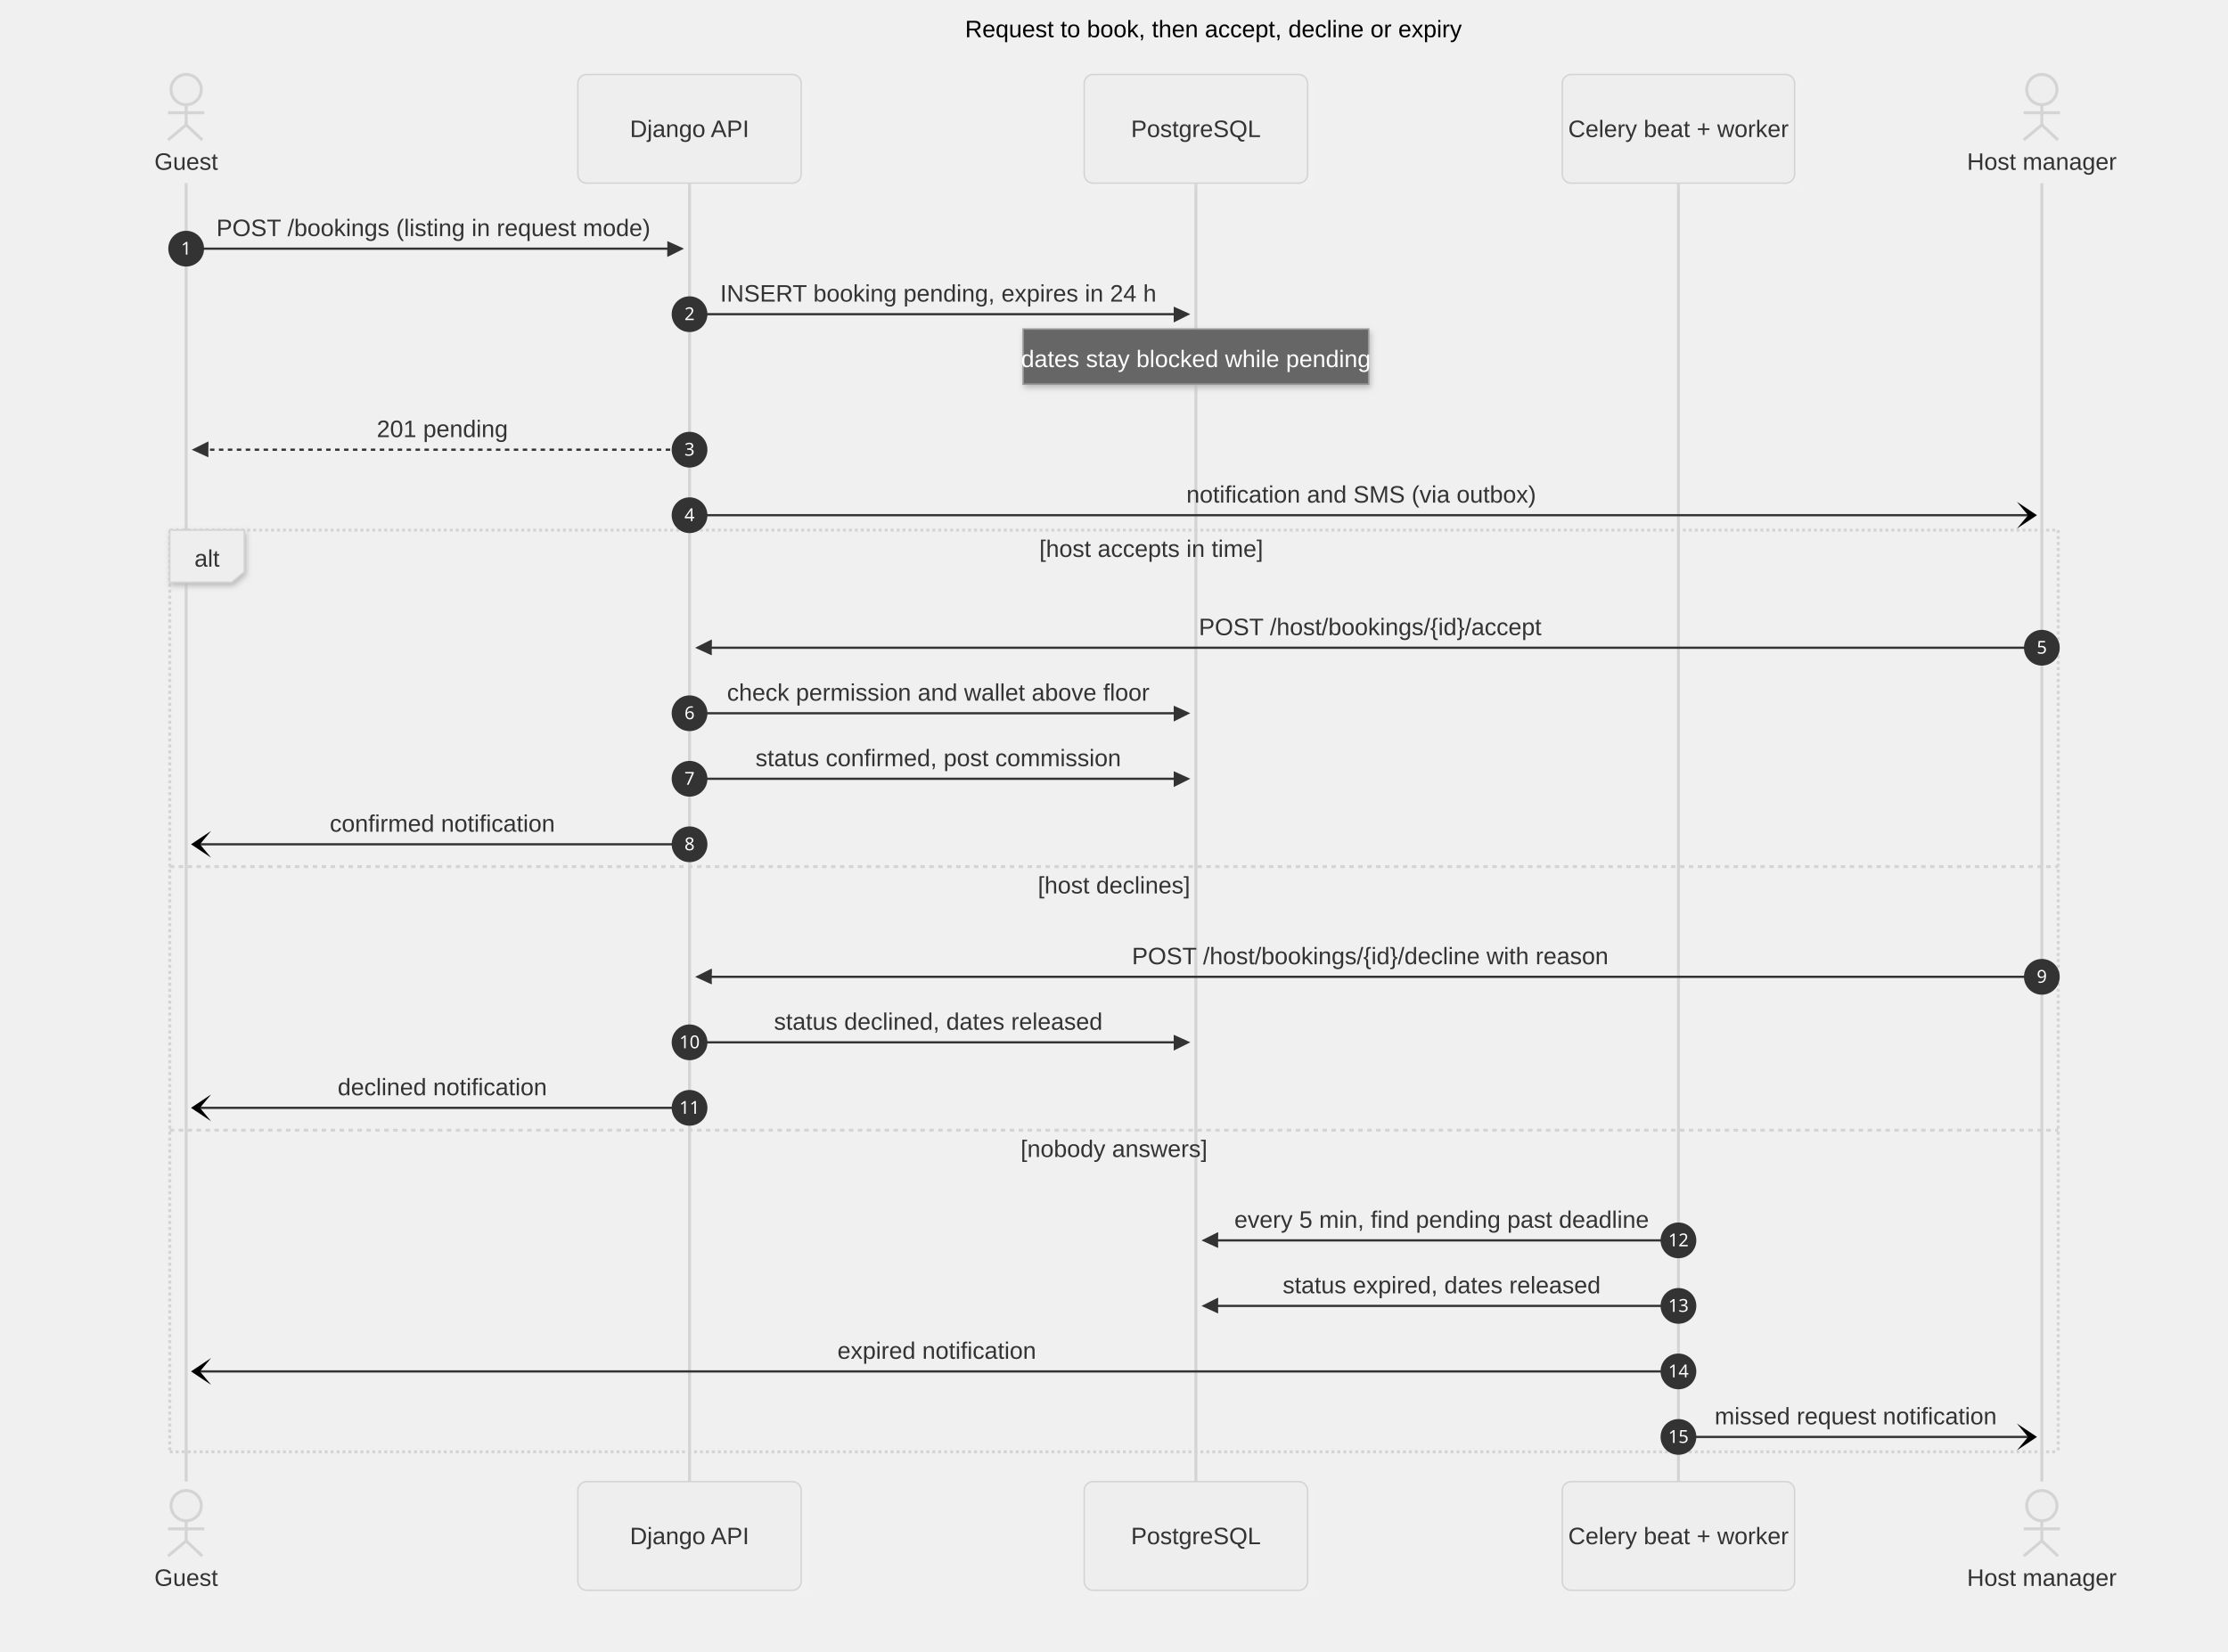
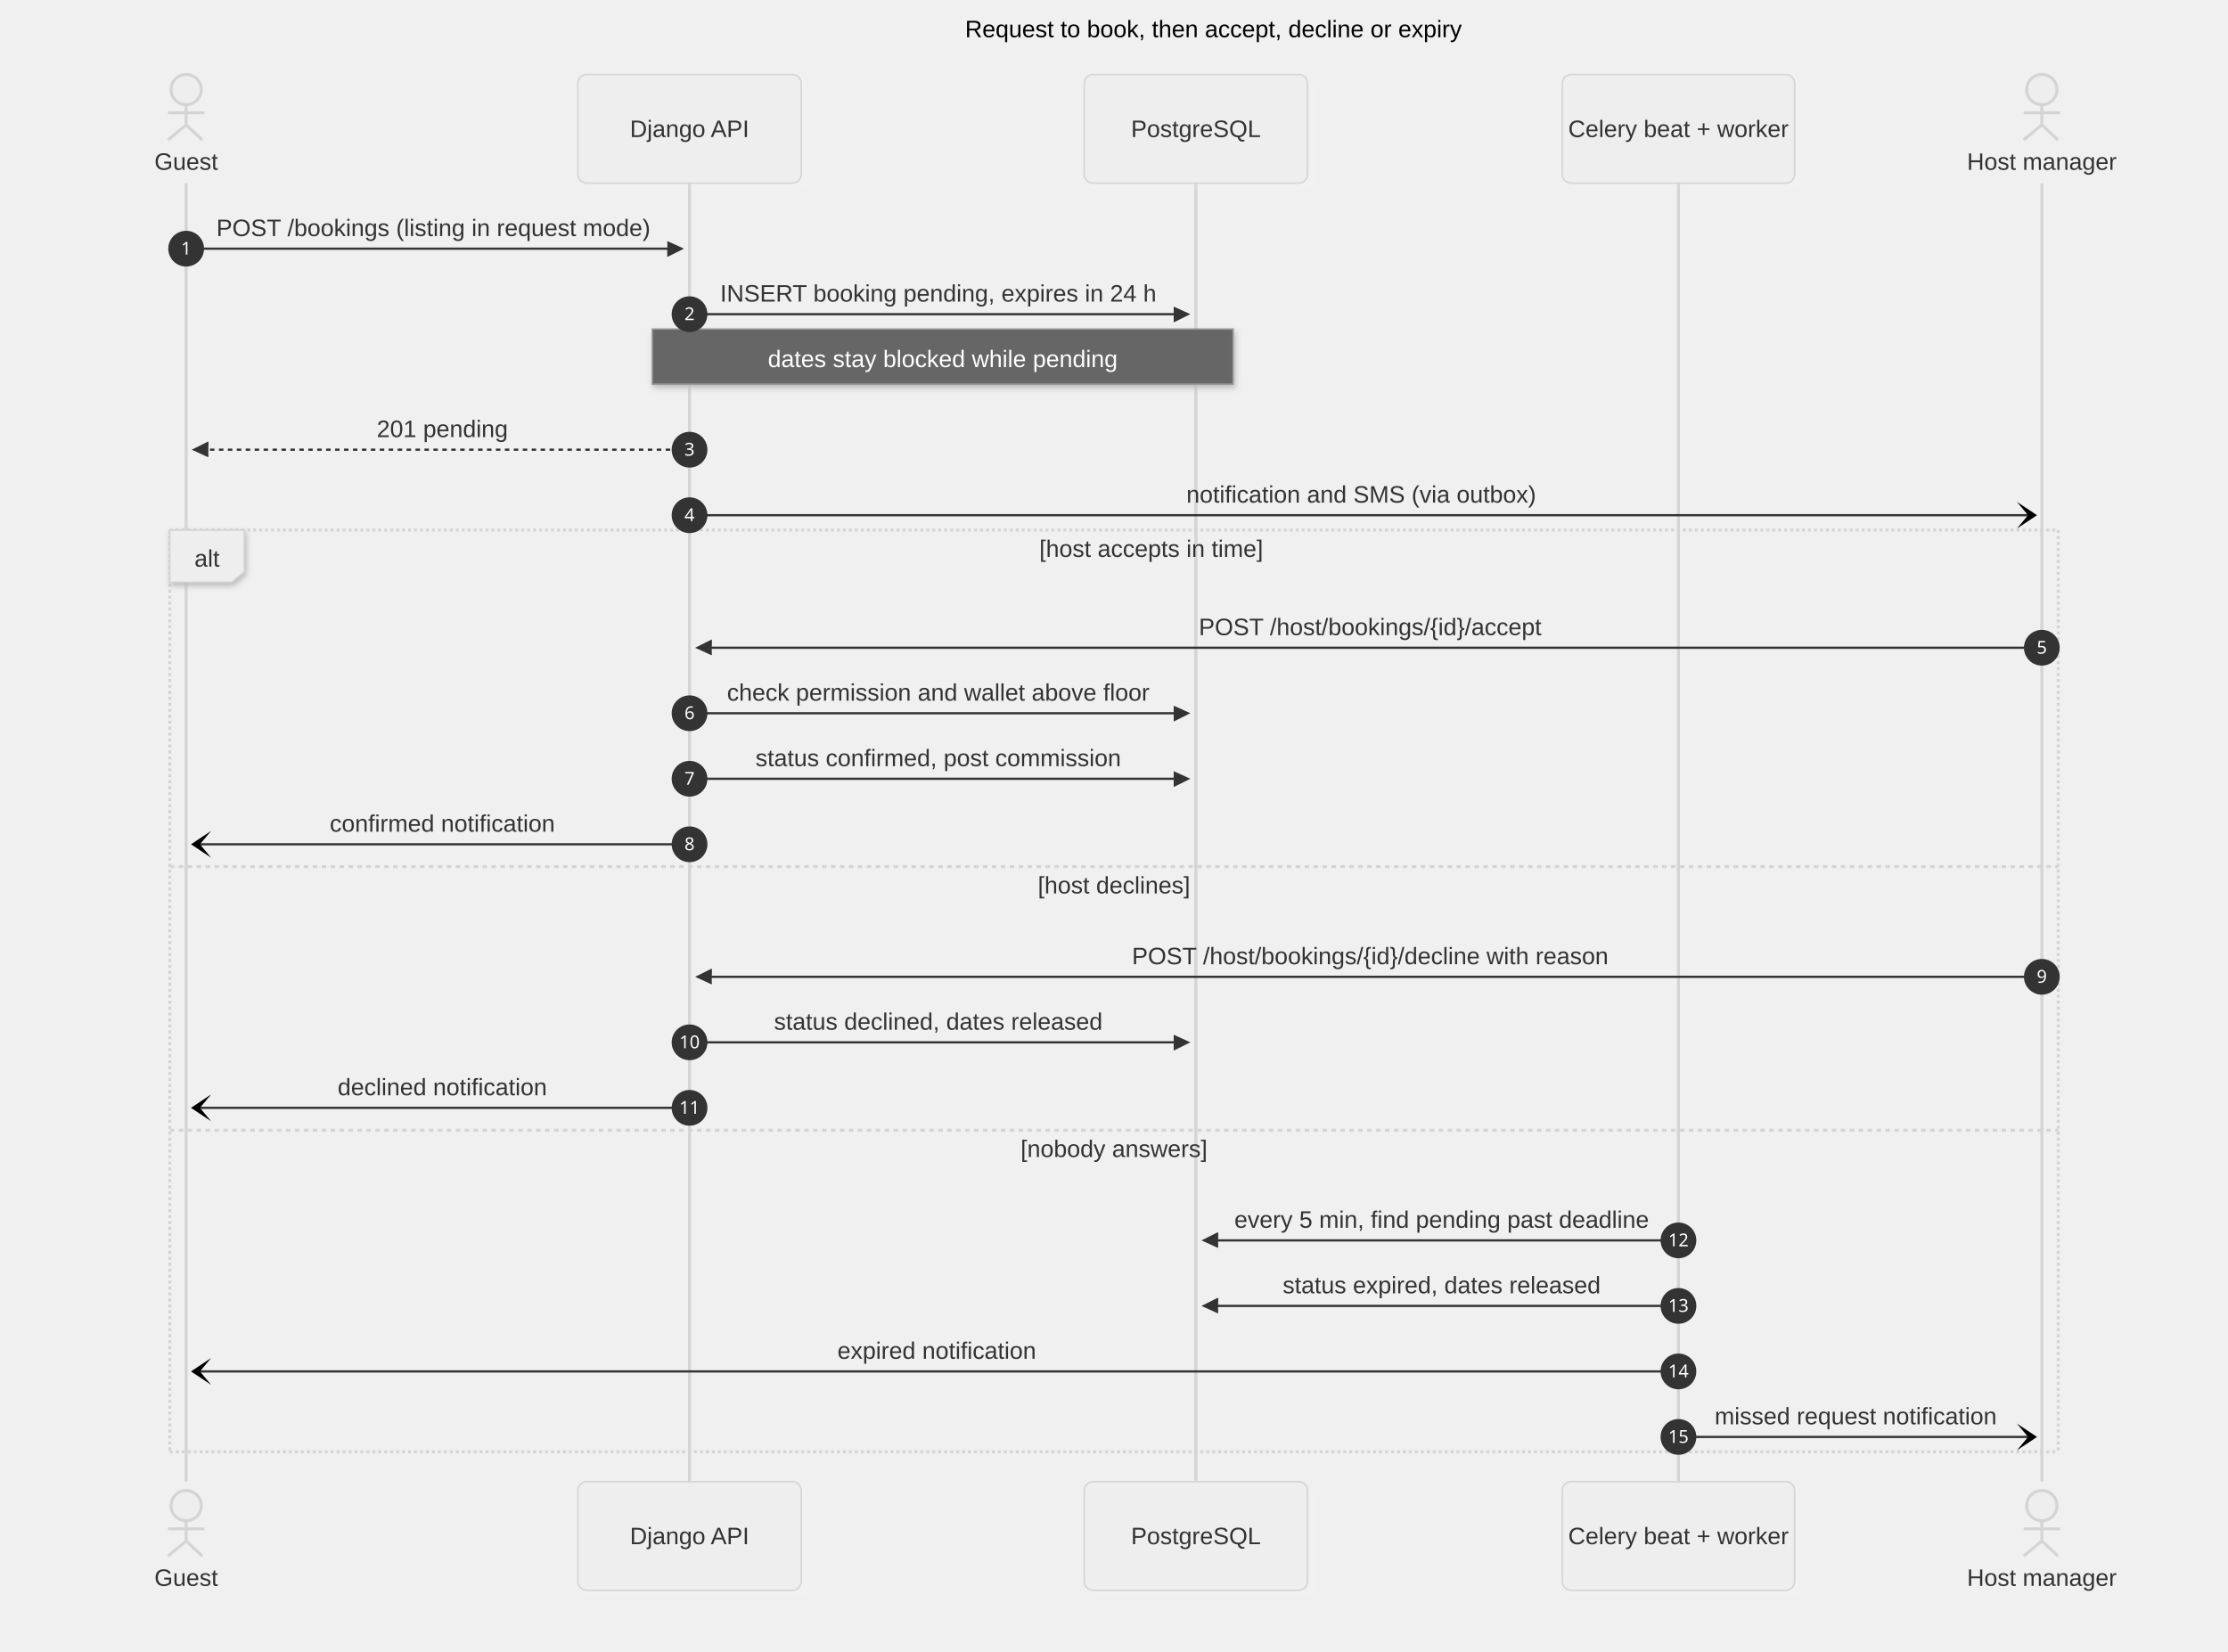
<svg xmlns="http://www.w3.org/2000/svg" id="my-svg" width="100%" style="max-width: 1496px; background-color: white;" viewBox="-50 -50 1496 1109" role="graphics-document document" aria-roledescription="sequence">
  <g />
  <g>
    <rect x="999" y="945" fill="#eaeaea" stroke="#666" width="156" height="73" name="J" rx="6" ry="6" class="actor actor-bottom" data-look="neo" filter="url(#my-svg-drop-shadow)" />
    <text x="1077" y="981.5" dominant-baseline="central" alignment-baseline="central" class="actor actor-box" style="text-anchor: middle; font-size: 16px; font-weight: 400;">
      <tspan x="1077" dy="0">Celery beat + worker</tspan>
    </text>
  </g>
  <g>
    <rect x="678" y="945" fill="#eaeaea" stroke="#666" width="150" height="73" name="DB" rx="6" ry="6" class="actor actor-bottom" data-look="neo" filter="url(#my-svg-drop-shadow)" />
    <text x="753" y="981.5" dominant-baseline="central" alignment-baseline="central" class="actor actor-box" style="text-anchor: middle; font-size: 16px; font-weight: 400;">
      <tspan x="753" dy="0">PostgreSQL</tspan>
    </text>
  </g>
  <g>
    <rect x="338" y="945" fill="#eaeaea" stroke="#666" width="150" height="73" name="A" rx="6" ry="6" class="actor actor-bottom" data-look="neo" filter="url(#my-svg-drop-shadow)" />
    <text x="413" y="981.5" dominant-baseline="central" alignment-baseline="central" class="actor actor-box" style="text-anchor: middle; font-size: 16px; font-weight: 400;">
      <tspan x="413" dy="0">Django API</tspan>
    </text>
  </g>
  <g />
  <g>
    <line id="actor4" x1="1321" y1="73" x2="1321" y2="945" class="actor-line 200" stroke-width="0.5px" stroke="#999" name="H" data-et="life-line" data-id="H" />
  </g>
  <g>
    <line id="actor3" x1="1077" y1="73" x2="1077" y2="945" class="actor-line 200" stroke-width="0.5px" stroke="#999" name="J" data-et="life-line" data-id="J" />
    <g id="root-3" data-look="neo" data-et="participant" data-type="participant" data-id="J">
      <rect x="999" y="0" fill="#eaeaea" stroke="#666" width="156" height="73" name="J" rx="6" ry="6" class="actor actor-top" data-look="neo" filter="url(#my-svg-drop-shadow)" />
      <text x="1077" y="36.5" dominant-baseline="central" alignment-baseline="central" class="actor actor-box" style="text-anchor: middle; font-size: 16px; font-weight: 400;">
        <tspan x="1077" dy="0">Celery beat + worker</tspan>
      </text>
    </g>
  </g>
  <g>
    <line id="actor2" x1="753" y1="73" x2="753" y2="945" class="actor-line 200" stroke-width="0.5px" stroke="#999" name="DB" data-et="life-line" data-id="DB" />
    <g id="root-2" data-look="neo" data-et="participant" data-type="participant" data-id="DB">
      <rect x="678" y="0" fill="#eaeaea" stroke="#666" width="150" height="73" name="DB" rx="6" ry="6" class="actor actor-top" data-look="neo" filter="url(#my-svg-drop-shadow)" />
      <text x="753" y="36.5" dominant-baseline="central" alignment-baseline="central" class="actor actor-box" style="text-anchor: middle; font-size: 16px; font-weight: 400;">
        <tspan x="753" dy="0">PostgreSQL</tspan>
      </text>
    </g>
  </g>
  <g>
    <line id="actor1" x1="413" y1="73" x2="413" y2="945" class="actor-line 200" stroke-width="0.5px" stroke="#999" name="A" data-et="life-line" data-id="A" />
    <g id="root-1" data-look="neo" data-et="participant" data-type="participant" data-id="A">
      <rect x="338" y="0" fill="#eaeaea" stroke="#666" width="150" height="73" name="A" rx="6" ry="6" class="actor actor-top" data-look="neo" filter="url(#my-svg-drop-shadow)" />
      <text x="413" y="36.5" dominant-baseline="central" alignment-baseline="central" class="actor actor-box" style="text-anchor: middle; font-size: 16px; font-weight: 400;">
        <tspan x="413" dy="0">Django API</tspan>
      </text>
    </g>
  </g>
  <g>
    <line id="actor0" x1="75" y1="73" x2="75" y2="945" class="actor-line 200" stroke-width="0.5px" stroke="#999" name="G" data-et="life-line" data-id="G" />
  </g>
  <style>#my-svg{font-family:Arial,sans-serif;font-size:16px;fill:#000000;}@keyframes edge-animation-frame{from{stroke-dashoffset:0;}}@keyframes dash{to{stroke-dashoffset:0;}}#my-svg .edge-animation-slow{stroke-dasharray:9,5!important;stroke-dashoffset:900;animation:dash 50s linear infinite;stroke-linecap:round;}#my-svg .edge-animation-fast{stroke-dasharray:9,5!important;stroke-dashoffset:900;animation:dash 20s linear infinite;stroke-linecap:round;}#my-svg .error-icon{fill:#552222;}#my-svg .error-text{fill:#552222;stroke:#552222;}#my-svg .edge-thickness-normal{stroke-width:1px;}#my-svg .edge-thickness-thick{stroke-width:3.5px;}#my-svg .edge-pattern-solid{stroke-dasharray:0;}#my-svg .edge-thickness-invisible{stroke-width:0;fill:none;}#my-svg .edge-pattern-dashed{stroke-dasharray:3;}#my-svg .edge-pattern-dotted{stroke-dasharray:2;}#my-svg .marker{fill:#666;stroke:#666;}#my-svg .marker.cross{stroke:#666;}#my-svg svg{font-family:Arial,sans-serif;font-size:16px;}#my-svg p{margin:0;}#my-svg .actor{stroke:hsl(0, 0%, 83%);fill:#eee;stroke-width:1;}#my-svg rect.actor.outer-path[data-look="neo"]{filter:drop-shadow( 1px 2px 2px rgba(185,185,185,1));}#my-svg rect.note[data-look="neo"]{stroke:#999;fill:#666;filter:drop-shadow( 1px 2px 2px rgba(185,185,185,1));}#my-svg text.actor&gt;tspan{fill:#333;stroke:none;}#my-svg .actor-line{stroke:hsl(0, 0%, 83%);}#my-svg .innerArc{stroke-width:1.5;stroke-dasharray:none;}#my-svg .messageLine0{stroke-width:1.5;stroke-dasharray:none;stroke:#333;}#my-svg .messageLine1{stroke-width:1.5;stroke-dasharray:2,2;stroke:#333;}#my-svg [id$="-arrowhead"] path{fill:#333;stroke:#333;}#my-svg .sequenceNumber{fill:white;}#my-svg [id$="-sequencenumber"]{fill:#333;}#my-svg [id$="-crosshead"] path{fill:#333;stroke:#333;}#my-svg .messageText{fill:#333;stroke:none;}#my-svg .labelBox{stroke:hsl(0, 0%, 83%);fill:#eee;filter:drop-shadow( 1px 2px 2px rgba(185,185,185,1));}#my-svg .labelText,#my-svg .labelText&gt;tspan{fill:#333;stroke:none;}#my-svg .loopText,#my-svg .loopText&gt;tspan{fill:#333;stroke:none;}#my-svg .sectionTitle,#my-svg .sectionTitle&gt;tspan{fill:#333;stroke:none;}#my-svg .loopLine{stroke-width:2px;stroke-dasharray:2,2;stroke:hsl(0, 0%, 83%);fill:hsl(0, 0%, 83%);}#my-svg .note{stroke:#999;fill:#666;}#my-svg .noteText,#my-svg .noteText&gt;tspan{fill:#fff;stroke:none;}#my-svg .activation0{fill:#f4f4f4;stroke:#666;}#my-svg .activation1{fill:#f4f4f4;stroke:#666;}#my-svg .activation2{fill:#f4f4f4;stroke:#666;}#my-svg .actorPopupMenu{position:absolute;}#my-svg .actorPopupMenuPanel{position:absolute;fill:#eee;box-shadow:0px 8px 16px 0px rgba(0,0,0,0.2);filter:drop-shadow(3px 5px 2px rgb(0 0 0 / 0.4));}#my-svg .actor-man circle,#my-svg line{fill:#eee;stroke-width:2px;}#my-svg g rect.rect{filter:drop-shadow( 1px 2px 2px rgba(185,185,185,1));stroke:#999;}#my-svg .node .neo-node{stroke:#999;}#my-svg [data-look="neo"].node rect,#my-svg [data-look="neo"].cluster rect,#my-svg [data-look="neo"].node polygon{stroke:url(#my-svg-gradient);filter:drop-shadow( 1px 2px 2px rgba(185,185,185,1));}#my-svg [data-look="neo"].swimlane.cluster rect{filter:none;}#my-svg [data-look="neo"].node path{stroke:url(#my-svg-gradient);stroke-width:1px;}#my-svg [data-look="neo"].node .outer-path{filter:drop-shadow( 1px 2px 2px rgba(185,185,185,1));}#my-svg [data-look="neo"].node .neo-line path{stroke:#999;filter:none;}#my-svg [data-look="neo"].node circle{stroke:url(#my-svg-gradient);filter:drop-shadow( 1px 2px 2px rgba(185,185,185,1));}#my-svg [data-look="neo"].node circle .state-start{fill:#000000;}#my-svg [data-look="neo"].icon-shape .icon{fill:url(#my-svg-gradient);filter:drop-shadow( 1px 2px 2px rgba(185,185,185,1));}#my-svg [data-look="neo"].icon-shape .icon-neo path{stroke:url(#my-svg-gradient);filter:drop-shadow( 1px 2px 2px rgba(185,185,185,1));}#my-svg :root{--mermaid-font-family:"trebuchet ms",verdana,arial,sans-serif;}</style>
  <g />
  <defs>
    <symbol id="my-svg-computer" width="24" height="24">
      <path transform="scale(.5)" d="M2 2v13h20v-13h-20zm18 11h-16v-9h16v9zm-10.228 6l.466-1h3.524l.467 1h-4.457zm14.228 3h-24l2-6h2.104l-1.33 4h18.45l-1.297-4h2.073l2 6zm-5-10h-14v-7h14v7z" />
    </symbol>
  </defs>
  <defs>
    <symbol id="my-svg-database" fill-rule="evenodd" clip-rule="evenodd">
      <path transform="scale(.5)" d="M12.258.001l.256.004.255.005.253.008.251.01.249.012.247.015.246.016.242.019.241.02.239.023.236.024.233.027.231.028.229.031.225.032.223.034.22.036.217.038.214.04.211.041.208.043.205.045.201.046.198.048.194.05.191.051.187.053.183.054.18.056.175.057.172.059.168.06.163.061.16.063.155.064.15.066.074.033.073.033.071.034.07.034.069.035.068.035.067.035.066.035.064.036.064.036.062.036.06.036.06.037.058.037.058.037.055.038.055.038.053.038.052.038.051.039.05.039.048.039.047.039.045.04.044.04.043.04.041.04.04.041.039.041.037.041.036.041.034.041.033.042.032.042.03.042.029.042.027.042.026.043.024.043.023.043.021.043.02.043.018.044.017.043.015.044.013.044.012.044.011.045.009.044.007.045.006.045.004.045.002.045.001.045v17l-.001.045-.002.045-.004.045-.006.045-.007.045-.009.044-.011.045-.012.044-.013.044-.015.044-.017.043-.018.044-.02.043-.021.043-.023.043-.024.043-.026.043-.027.042-.029.042-.03.042-.032.042-.033.042-.034.041-.036.041-.037.041-.039.041-.04.041-.041.04-.043.04-.044.04-.045.04-.047.039-.048.039-.05.039-.051.039-.052.038-.053.038-.055.038-.055.038-.058.037-.058.037-.06.037-.06.036-.062.036-.064.036-.064.036-.066.035-.067.035-.068.035-.069.035-.07.034-.071.034-.073.033-.074.033-.15.066-.155.064-.16.063-.163.061-.168.06-.172.059-.175.057-.18.056-.183.054-.187.053-.191.051-.194.05-.198.048-.201.046-.205.045-.208.043-.211.041-.214.04-.217.038-.22.036-.223.034-.225.032-.229.031-.231.028-.233.027-.236.024-.239.023-.241.02-.242.019-.246.016-.247.015-.249.012-.251.01-.253.008-.255.005-.256.004-.258.001-.258-.001-.256-.004-.255-.005-.253-.008-.251-.01-.249-.012-.247-.015-.245-.016-.243-.019-.241-.02-.238-.023-.236-.024-.234-.027-.231-.028-.228-.031-.226-.032-.223-.034-.22-.036-.217-.038-.214-.04-.211-.041-.208-.043-.204-.045-.201-.046-.198-.048-.195-.05-.19-.051-.187-.053-.184-.054-.179-.056-.176-.057-.172-.059-.167-.06-.164-.061-.159-.063-.155-.064-.151-.066-.074-.033-.072-.033-.072-.034-.07-.034-.069-.035-.068-.035-.067-.035-.066-.035-.064-.036-.063-.036-.062-.036-.061-.036-.06-.037-.058-.037-.057-.037-.056-.038-.055-.038-.053-.038-.052-.038-.051-.039-.049-.039-.049-.039-.046-.039-.046-.04-.044-.04-.043-.04-.041-.04-.04-.041-.039-.041-.037-.041-.036-.041-.034-.041-.033-.042-.032-.042-.03-.042-.029-.042-.027-.042-.026-.043-.024-.043-.023-.043-.021-.043-.02-.043-.018-.044-.017-.043-.015-.044-.013-.044-.012-.044-.011-.045-.009-.044-.007-.045-.006-.045-.004-.045-.002-.045-.001-.045v-17l.001-.045.002-.045.004-.045.006-.045.007-.045.009-.044.011-.045.012-.044.013-.044.015-.044.017-.043.018-.044.02-.043.021-.043.023-.043.024-.043.026-.043.027-.042.029-.042.03-.042.032-.042.033-.042.034-.041.036-.041.037-.041.039-.041.04-.041.041-.04.043-.04.044-.04.046-.04.046-.039.049-.039.049-.039.051-.039.052-.038.053-.038.055-.038.056-.038.057-.037.058-.037.06-.037.061-.036.062-.036.063-.036.064-.036.066-.035.067-.035.068-.035.069-.035.07-.034.072-.034.072-.033.074-.033.151-.066.155-.064.159-.063.164-.061.167-.06.172-.059.176-.057.179-.056.184-.054.187-.053.19-.051.195-.05.198-.048.201-.046.204-.045.208-.043.211-.041.214-.04.217-.038.22-.036.223-.034.226-.032.228-.031.231-.028.234-.027.236-.024.238-.023.241-.02.243-.019.245-.016.247-.015.249-.012.251-.01.253-.008.255-.005.256-.004.258-.001.258.001zm-9.258 20.499v.01l.001.021.003.021.004.022.005.021.006.022.007.022.009.023.01.022.011.023.012.023.013.023.015.023.016.024.017.023.018.024.019.024.021.024.022.025.023.024.024.025.052.049.056.05.061.051.066.051.07.051.075.051.079.052.084.052.088.052.092.052.097.052.102.051.105.052.11.052.114.051.119.051.123.051.127.05.131.05.135.05.139.048.144.049.147.047.152.047.155.047.16.045.163.045.167.043.171.043.176.041.178.041.183.039.187.039.19.037.194.035.197.035.202.033.204.031.209.03.212.029.216.027.219.025.222.024.226.021.23.02.233.018.236.016.24.015.243.012.246.01.249.008.253.005.256.004.259.001.26-.001.257-.004.254-.005.25-.008.247-.011.244-.012.241-.014.237-.016.233-.018.231-.021.226-.021.224-.024.22-.026.216-.027.212-.028.21-.031.205-.031.202-.034.198-.034.194-.036.191-.037.187-.039.183-.04.179-.04.175-.042.172-.043.168-.044.163-.045.16-.046.155-.046.152-.047.148-.048.143-.049.139-.049.136-.05.131-.05.126-.05.123-.051.118-.052.114-.051.11-.052.106-.052.101-.052.096-.052.092-.052.088-.053.083-.051.079-.052.074-.052.07-.051.065-.051.06-.051.056-.05.051-.05.023-.024.023-.025.021-.024.02-.024.019-.024.018-.024.017-.024.015-.023.014-.024.013-.023.012-.023.01-.023.01-.022.008-.022.006-.022.006-.022.004-.022.004-.021.001-.021.001-.021v-4.127l-.077.055-.08.053-.083.054-.085.053-.087.052-.09.052-.093.051-.095.05-.097.05-.1.049-.102.049-.105.048-.106.047-.109.047-.111.046-.114.045-.115.045-.118.044-.12.043-.122.042-.124.042-.126.041-.128.04-.13.04-.132.038-.134.038-.135.037-.138.037-.139.035-.142.035-.143.034-.144.033-.147.032-.148.031-.15.03-.151.03-.153.029-.154.027-.156.027-.158.026-.159.025-.161.024-.162.023-.163.022-.165.021-.166.02-.167.019-.169.018-.169.017-.171.016-.173.015-.173.014-.175.013-.175.012-.177.011-.178.01-.179.008-.179.008-.181.006-.182.005-.182.004-.184.003-.184.002h-.37l-.184-.002-.184-.003-.182-.004-.182-.005-.181-.006-.179-.008-.179-.008-.178-.01-.176-.011-.176-.012-.175-.013-.173-.014-.172-.015-.171-.016-.17-.017-.169-.018-.167-.019-.166-.02-.165-.021-.163-.022-.162-.023-.161-.024-.159-.025-.157-.026-.156-.027-.155-.027-.153-.029-.151-.03-.15-.03-.148-.031-.146-.032-.145-.033-.143-.034-.141-.035-.14-.035-.137-.037-.136-.037-.134-.038-.132-.038-.13-.04-.128-.04-.126-.041-.124-.042-.122-.042-.12-.044-.117-.043-.116-.045-.113-.045-.112-.046-.109-.047-.106-.047-.105-.048-.102-.049-.1-.049-.097-.05-.095-.05-.093-.052-.09-.051-.087-.052-.085-.053-.083-.054-.08-.054-.077-.054v4.127zm0-5.654v.011l.001.021.003.021.004.021.005.022.006.022.007.022.009.022.01.022.011.023.012.023.013.023.015.024.016.023.017.024.018.024.019.024.021.024.022.024.023.025.024.024.052.05.056.05.061.05.066.051.07.051.075.052.079.051.084.052.088.052.092.052.097.052.102.052.105.052.11.051.114.051.119.052.123.05.127.051.131.05.135.049.139.049.144.048.147.048.152.047.155.046.16.045.163.045.167.044.171.042.176.042.178.04.183.04.187.038.19.037.194.036.197.034.202.033.204.032.209.03.212.028.216.027.219.025.222.024.226.022.23.02.233.018.236.016.24.014.243.012.246.01.249.008.253.006.256.003.259.001.26-.001.257-.003.254-.006.25-.008.247-.01.244-.012.241-.015.237-.016.233-.018.231-.02.226-.022.224-.024.22-.025.216-.027.212-.029.21-.03.205-.032.202-.033.198-.035.194-.036.191-.037.187-.039.183-.039.179-.041.175-.042.172-.043.168-.044.163-.045.16-.045.155-.047.152-.047.148-.048.143-.048.139-.05.136-.049.131-.05.126-.051.123-.051.118-.051.114-.052.11-.052.106-.052.101-.052.096-.052.092-.052.088-.052.083-.052.079-.052.074-.051.07-.052.065-.051.06-.05.056-.051.051-.049.023-.025.023-.024.021-.025.02-.024.019-.024.018-.024.017-.024.015-.023.014-.023.013-.024.012-.022.01-.023.01-.023.008-.022.006-.022.006-.022.004-.021.004-.022.001-.021.001-.021v-4.139l-.077.054-.08.054-.083.054-.085.052-.087.053-.09.051-.093.051-.095.051-.097.05-.1.049-.102.049-.105.048-.106.047-.109.047-.111.046-.114.045-.115.044-.118.044-.12.044-.122.042-.124.042-.126.041-.128.04-.13.039-.132.039-.134.038-.135.037-.138.036-.139.036-.142.035-.143.033-.144.033-.147.033-.148.031-.15.03-.151.03-.153.028-.154.028-.156.027-.158.026-.159.025-.161.024-.162.023-.163.022-.165.021-.166.02-.167.019-.169.018-.169.017-.171.016-.173.015-.173.014-.175.013-.175.012-.177.011-.178.009-.179.009-.179.007-.181.007-.182.005-.182.004-.184.003-.184.002h-.37l-.184-.002-.184-.003-.182-.004-.182-.005-.181-.007-.179-.007-.179-.009-.178-.009-.176-.011-.176-.012-.175-.013-.173-.014-.172-.015-.171-.016-.17-.017-.169-.018-.167-.019-.166-.02-.165-.021-.163-.022-.162-.023-.161-.024-.159-.025-.157-.026-.156-.027-.155-.028-.153-.028-.151-.03-.15-.03-.148-.031-.146-.033-.145-.033-.143-.033-.141-.035-.14-.036-.137-.036-.136-.037-.134-.038-.132-.039-.13-.039-.128-.04-.126-.041-.124-.042-.122-.043-.12-.043-.117-.044-.116-.044-.113-.046-.112-.046-.109-.046-.106-.047-.105-.048-.102-.049-.1-.049-.097-.05-.095-.051-.093-.051-.09-.051-.087-.053-.085-.052-.083-.054-.08-.054-.077-.054v4.139zm0-5.666v.011l.001.02.003.022.004.021.005.022.006.021.007.022.009.023.01.022.011.023.012.023.013.023.015.023.016.024.017.024.018.023.019.024.021.025.022.024.023.024.024.025.052.05.056.05.061.05.066.051.07.051.075.052.079.051.084.052.088.052.092.052.097.052.102.052.105.051.11.052.114.051.119.051.123.051.127.05.131.05.135.05.139.049.144.048.147.048.152.047.155.046.16.045.163.045.167.043.171.043.176.042.178.04.183.04.187.038.19.037.194.036.197.034.202.033.204.032.209.03.212.028.216.027.219.025.222.024.226.021.23.02.233.018.236.017.24.014.243.012.246.01.249.008.253.006.256.003.259.001.26-.001.257-.003.254-.006.25-.008.247-.01.244-.013.241-.014.237-.016.233-.018.231-.02.226-.022.224-.024.22-.025.216-.027.212-.029.21-.03.205-.032.202-.033.198-.035.194-.036.191-.037.187-.039.183-.039.179-.041.175-.042.172-.043.168-.044.163-.045.16-.045.155-.047.152-.047.148-.048.143-.049.139-.049.136-.049.131-.051.126-.05.123-.051.118-.052.114-.051.11-.052.106-.052.101-.052.096-.052.092-.052.088-.052.083-.052.079-.052.074-.052.07-.051.065-.051.06-.051.056-.05.051-.049.023-.025.023-.025.021-.024.02-.024.019-.024.018-.024.017-.024.015-.023.014-.024.013-.023.012-.023.01-.022.01-.023.008-.022.006-.022.006-.022.004-.022.004-.021.001-.021.001-.021v-4.153l-.077.054-.08.054-.083.053-.085.053-.087.053-.09.051-.093.051-.095.051-.097.05-.1.049-.102.048-.105.048-.106.048-.109.046-.111.046-.114.046-.115.044-.118.044-.12.043-.122.043-.124.042-.126.041-.128.04-.13.039-.132.039-.134.038-.135.037-.138.036-.139.036-.142.034-.143.034-.144.033-.147.032-.148.032-.15.03-.151.03-.153.028-.154.028-.156.027-.158.026-.159.024-.161.024-.162.023-.163.023-.165.021-.166.02-.167.019-.169.018-.169.017-.171.016-.173.015-.173.014-.175.013-.175.012-.177.01-.178.01-.179.009-.179.007-.181.006-.182.006-.182.004-.184.003-.184.001-.185.001-.185-.001-.184-.001-.184-.003-.182-.004-.182-.006-.181-.006-.179-.007-.179-.009-.178-.01-.176-.01-.176-.012-.175-.013-.173-.014-.172-.015-.171-.016-.17-.017-.169-.018-.167-.019-.166-.02-.165-.021-.163-.023-.162-.023-.161-.024-.159-.024-.157-.026-.156-.027-.155-.028-.153-.028-.151-.03-.15-.03-.148-.032-.146-.032-.145-.033-.143-.034-.141-.034-.14-.036-.137-.036-.136-.037-.134-.038-.132-.039-.13-.039-.128-.041-.126-.041-.124-.041-.122-.043-.12-.043-.117-.044-.116-.044-.113-.046-.112-.046-.109-.046-.106-.048-.105-.048-.102-.048-.1-.05-.097-.049-.095-.051-.093-.051-.09-.052-.087-.052-.085-.053-.083-.053-.08-.054-.077-.054v4.153zm8.74-8.179l-.257.004-.254.005-.25.008-.247.011-.244.012-.241.014-.237.016-.233.018-.231.021-.226.022-.224.023-.22.026-.216.027-.212.028-.21.031-.205.032-.202.033-.198.034-.194.036-.191.038-.187.038-.183.04-.179.041-.175.042-.172.043-.168.043-.163.045-.16.046-.155.046-.152.048-.148.048-.143.048-.139.049-.136.05-.131.05-.126.051-.123.051-.118.051-.114.052-.11.052-.106.052-.101.052-.096.052-.092.052-.088.052-.083.052-.079.052-.074.051-.07.052-.065.051-.06.05-.056.05-.051.05-.023.025-.023.024-.021.024-.02.025-.019.024-.018.024-.017.023-.015.024-.014.023-.013.023-.012.023-.01.023-.01.022-.008.022-.006.023-.006.021-.004.022-.004.021-.001.021-.001.021.001.021.001.021.004.021.004.022.006.021.006.023.008.022.01.022.01.023.012.023.013.023.014.023.015.024.017.023.018.024.019.024.02.025.021.024.023.024.023.025.051.05.056.05.06.05.065.051.07.052.074.051.079.052.083.052.088.052.092.052.096.052.101.052.106.052.11.052.114.052.118.051.123.051.126.051.131.05.136.05.139.049.143.048.148.048.152.048.155.046.16.046.163.045.168.043.172.043.175.042.179.041.183.04.187.038.191.038.194.036.198.034.202.033.205.032.21.031.212.028.216.027.22.026.224.023.226.022.231.021.233.018.237.016.241.014.244.012.247.011.25.008.254.005.257.004.26.001.26-.001.257-.004.254-.005.25-.008.247-.011.244-.012.241-.014.237-.016.233-.018.231-.021.226-.022.224-.023.22-.026.216-.027.212-.028.21-.031.205-.032.202-.033.198-.034.194-.036.191-.038.187-.038.183-.04.179-.041.175-.042.172-.043.168-.043.163-.045.16-.046.155-.046.152-.048.148-.048.143-.048.139-.049.136-.05.131-.05.126-.051.123-.051.118-.051.114-.052.11-.052.106-.052.101-.052.096-.052.092-.052.088-.052.083-.052.079-.052.074-.051.07-.052.065-.051.06-.05.056-.05.051-.05.023-.025.023-.024.021-.024.02-.025.019-.024.018-.024.017-.023.015-.024.014-.023.013-.023.012-.023.01-.023.01-.022.008-.022.006-.023.006-.021.004-.022.004-.021.001-.021.001-.021-.001-.021-.001-.021-.004-.021-.004-.022-.006-.021-.006-.023-.008-.022-.01-.022-.01-.023-.012-.023-.013-.023-.014-.023-.015-.024-.017-.023-.018-.024-.019-.024-.02-.025-.021-.024-.023-.024-.023-.025-.051-.05-.056-.05-.06-.05-.065-.051-.07-.052-.074-.051-.079-.052-.083-.052-.088-.052-.092-.052-.096-.052-.101-.052-.106-.052-.11-.052-.114-.052-.118-.051-.123-.051-.126-.051-.131-.05-.136-.05-.139-.049-.143-.048-.148-.048-.152-.048-.155-.046-.16-.046-.163-.045-.168-.043-.172-.043-.175-.042-.179-.041-.183-.04-.187-.038-.191-.038-.194-.036-.198-.034-.202-.033-.205-.032-.21-.031-.212-.028-.216-.027-.22-.026-.224-.023-.226-.022-.231-.021-.233-.018-.237-.016-.241-.014-.244-.012-.247-.011-.25-.008-.254-.005-.257-.004-.26-.001-.26.001z" />
    </symbol>
  </defs>
  <defs>
    <symbol id="my-svg-clock" width="24" height="24">
      <path transform="scale(.5)" d="M12 2c5.514 0 10 4.486 10 10s-4.486 10-10 10-10-4.486-10-10 4.486-10 10-10zm0-2c-6.627 0-12 5.373-12 12s5.373 12 12 12 12-5.373 12-12-5.373-12-12-12zm5.848 12.459c.202.038.202.333.001.372-1.907.361-6.045 1.111-6.547 1.111-.719 0-1.301-.582-1.301-1.301 0-.512.77-5.447 1.125-7.445.034-.192.312-.181.343.014l.985 6.238 5.394 1.011z" />
    </symbol>
  </defs>
  <defs>
    <marker id="my-svg-arrowhead" refX="7.9" refY="5" markerUnits="userSpaceOnUse" markerWidth="12" markerHeight="12" orient="auto-start-reverse">
      <path d="M -1 0 L 10 5 L 0 10 z" />
    </marker>
  </defs>
  <defs>
    <marker id="my-svg-crosshead" markerWidth="15" markerHeight="8" orient="auto" refX="4" refY="4.5">
      <path fill="none" stroke="#000000" stroke-width="1pt" d="M 1,2 L 6,7 M 6,2 L 1,7" style="stroke-dasharray: 0, 0;" />
    </marker>
  </defs>
  <defs>
    <marker id="my-svg-filled-head" refX="15.5" refY="7" markerWidth="20" markerHeight="28" orient="auto">
      <path d="M 18,7 L9,13 L14,7 L9,1 Z" />
    </marker>
  </defs>
  <defs>
    <marker id="my-svg-sequencenumber" refX="15" refY="15" markerWidth="60" markerHeight="40" orient="auto">
      <circle cx="15" cy="15" r="6" />
    </marker>
  </defs>
  <defs>
    <marker id="my-svg-solidTopArrowHead" refX="7.9" refY="7.25" markerUnits="userSpaceOnUse" markerWidth="12" markerHeight="12" orient="auto-start-reverse">
      <path d="M 0 0 L 10 8 L 0 8 z" />
    </marker>
  </defs>
  <defs>
    <marker id="my-svg-solidBottomArrowHead" refX="7.9" refY="0.75" markerUnits="userSpaceOnUse" markerWidth="12" markerHeight="12" orient="auto-start-reverse">
      <path d="M 0 0 L 10 0 L 0 8 z" />
    </marker>
  </defs>
  <defs>
    <marker id="my-svg-stickTopArrowHead" refX="7.5" refY="7" markerUnits="userSpaceOnUse" markerWidth="12" markerHeight="12" orient="auto-start-reverse">
      <path d="M 0 0 L 7 7" stroke="black" stroke-width="1.5" fill="none" />
    </marker>
  </defs>
  <defs>
    <marker id="my-svg-stickBottomArrowHead" refX="7.5" refY="0" markerUnits="userSpaceOnUse" markerWidth="12" markerHeight="12" orient="auto-start-reverse">
      <path d="M 0 7 L 7 0" stroke="black" stroke-width="1.5" fill="none" />
    </marker>
  </defs>
  <defs>
    <filter id="my-svg-drop-shadow" height="130%" width="130%">
      <feDropShadow dx="4" dy="4" stdDeviation="0" flood-opacity="0.06" flood-color="#FFFFFF" />
    </filter>
  </defs>
  <g data-et="note" data-id="i3">
-     <rect x="637" y="171" fill="#EDF2AE" stroke="#666" width="232" height="37" class="note" data-look="neo" />
-     <text x="753" y="176" text-anchor="middle" dominant-baseline="middle" alignment-baseline="middle" class="noteText" dy="1em" style="font-size: 16px; font-weight: 400;">
-       <tspan x="753">dates stay blocked while pending</tspan>
+     <rect x="388" y="171" fill="#EDF2AE" stroke="#666" width="390" height="37" class="note" data-look="neo" />
+     <text x="583" y="176" text-anchor="middle" dominant-baseline="middle" alignment-baseline="middle" class="noteText" dy="1em" style="font-size: 16px; font-weight: 400;">
+       <tspan x="583">dates stay blocked while pending</tspan>
    </text>
  </g>
  <g data-et="control-structure" data-id="i20">
    <line x1="64" y1="306" x2="1332" y2="306" class="loopLine" />
    <line x1="1332" y1="306" x2="1332" y2="925" class="loopLine" />
    <line x1="64" y1="925" x2="1332" y2="925" class="loopLine" />
    <line x1="64" y1="306" x2="64" y2="925" class="loopLine" />
    <line x1="64" y1="532" x2="1332" y2="532" class="loopLine" style="stroke-dasharray: 3, 3;" />
    <line x1="64" y1="709" x2="1332" y2="709" class="loopLine" style="stroke-dasharray: 3, 3;" />
    <polygon points="64,306 114,306 114,334 105.6,341 64,341" class="labelBox" />
    <text x="89" y="326" text-anchor="middle" dominant-baseline="middle" alignment-baseline="middle" class="labelText" style="font-size: 16px; font-weight: 400;">alt</text>
    <text x="723" y="324" text-anchor="middle" class="loopText" style="font-size: 16px; font-weight: 400;">
      <tspan x="723">[host accepts in time]</tspan>
    </text>
    <text x="698" y="550" text-anchor="middle" class="sectionTitle" style="font-size: 16px; font-weight: 400;">[host declines]</text>
    <text x="698" y="727" text-anchor="middle" class="sectionTitle" style="font-size: 16px; font-weight: 400;">[nobody answers]</text>
  </g>
  <g class="actor-man actor-top" name="G" data-et="participant" data-type="actor" data-id="G" style="stroke: rgb(212, 212, 212);">
    <line id="actor-man-torso0" x1="75" y1="20.308" x2="75" y2="33.846" />
    <line id="actor-man-arms0" x1="62.815" y1="25.723" x2="87.185" y2="25.723" />
    <line x1="62.815" y1="44" x2="75" y2="33.846" />
    <line x1="75" y1="33.846" x2="85.831" y2="44" />
    <circle cx="75" cy="10.154" r="10.154" width="150" height="73" />
    <text x="75" y="58.5" dominant-baseline="central" alignment-baseline="central" class="actor actor-man" style="text-anchor: middle; font-size: 16px; font-weight: 400;">
      <tspan x="75" dy="0">Guest</tspan>
    </text>
  </g>
  <g class="actor-man actor-top" name="H" data-et="participant" data-type="actor" data-id="H" style="stroke: rgb(212, 212, 212);">
    <line id="actor-man-torso4" x1="1321" y1="20.308" x2="1321" y2="33.846" />
    <line id="actor-man-arms4" x1="1308.815" y1="25.723" x2="1333.185" y2="25.723" />
    <line x1="1308.815" y1="44" x2="1321" y2="33.846" />
    <line x1="1321" y1="33.846" x2="1331.831" y2="44" />
    <circle cx="1321" cy="10.154" r="10.154" width="150" height="73" />
    <text x="1321" y="58.5" dominant-baseline="central" alignment-baseline="central" class="actor actor-man" style="text-anchor: middle; font-size: 16px; font-weight: 400;">
      <tspan x="1321" dy="0">Host manager</tspan>
    </text>
  </g>
  <text x="241" y="88" text-anchor="middle" dominant-baseline="middle" alignment-baseline="middle" class="messageText" dy="1em" style="font-size: 16px; font-weight: 400;">POST /bookings (listing in request mode)</text>
  <line x1="82" y1="117" x2="406" y2="117" class="messageLine0" data-et="message" data-id="i1" data-from="G" data-to="A" stroke-width="2" stroke="none" marker-end="url(#my-svg-arrowhead)" style="fill: none;" />
  <line x1="75" y1="117" x2="75" y2="117" stroke-width="0" marker-start="url(#my-svg-sequencenumber)" />
  <text x="75" y="121" font-family="sans-serif" font-size="12px" text-anchor="middle" class="sequenceNumber">1</text>
  <text x="580" y="132" text-anchor="middle" dominant-baseline="middle" alignment-baseline="middle" class="messageText" dy="1em" style="font-size: 16px; font-weight: 400;">INSERT booking pending, expires in 24 h</text>
  <line x1="420" y1="161" x2="746" y2="161" class="messageLine0" data-et="message" data-id="i2" data-from="A" data-to="DB" stroke-width="2" stroke="none" marker-end="url(#my-svg-arrowhead)" style="fill: none;" />
  <line x1="413" y1="161" x2="413" y2="161" stroke-width="0" marker-start="url(#my-svg-sequencenumber)" />
  <text x="413" y="165" font-family="sans-serif" font-size="12px" text-anchor="middle" class="sequenceNumber">2</text>
  <text x="247" y="223" text-anchor="middle" dominant-baseline="middle" alignment-baseline="middle" class="messageText" dy="1em" style="font-size: 16px; font-weight: 400;">201 pending</text>
  <line x1="418" y1="252" x2="82" y2="252" class="messageLine1" data-et="message" data-id="i4" data-from="A" data-to="G" stroke-width="2" stroke="none" marker-end="url(#my-svg-arrowhead)" style="stroke-dasharray: 3, 3; fill: none;" />
  <line x1="413" y1="252" x2="413" y2="252" stroke-width="0" marker-start="url(#my-svg-sequencenumber)" />
  <text x="413" y="256" font-family="sans-serif" font-size="12px" text-anchor="middle" class="sequenceNumber">3</text>
  <text x="864" y="267" text-anchor="middle" dominant-baseline="middle" alignment-baseline="middle" class="messageText" dy="1em" style="font-size: 16px; font-weight: 400;">notification and SMS (via outbox)</text>
  <line x1="420" y1="296" x2="1314" y2="296" class="messageLine0" data-et="message" data-id="i5" data-from="A" data-to="H" stroke-width="2" stroke="none" marker-end="url(#my-svg-filled-head)" style="fill: none;" />
  <line x1="413" y1="296" x2="413" y2="296" stroke-width="0" marker-start="url(#my-svg-sequencenumber)" />
  <text x="413" y="300" font-family="sans-serif" font-size="12px" text-anchor="middle" class="sequenceNumber">4</text>
  <text x="870" y="356" text-anchor="middle" dominant-baseline="middle" alignment-baseline="middle" class="messageText" dy="1em" style="font-size: 16px; font-weight: 400;">POST /host/bookings/{id}/accept</text>
  <line x1="1326" y1="385" x2="420" y2="385" class="messageLine0" data-et="message" data-id="i7" data-from="H" data-to="A" stroke-width="2" stroke="none" marker-end="url(#my-svg-arrowhead)" style="fill: none;" />
  <line x1="1321" y1="385" x2="1321" y2="385" stroke-width="0" marker-start="url(#my-svg-sequencenumber)" />
  <text x="1321" y="389" font-family="sans-serif" font-size="12px" text-anchor="middle" class="sequenceNumber">5</text>
  <text x="580" y="400" text-anchor="middle" dominant-baseline="middle" alignment-baseline="middle" class="messageText" dy="1em" style="font-size: 16px; font-weight: 400;">check permission and wallet above floor</text>
  <line x1="420" y1="429" x2="746" y2="429" class="messageLine0" data-et="message" data-id="i8" data-from="A" data-to="DB" stroke-width="2" stroke="none" marker-end="url(#my-svg-arrowhead)" style="fill: none;" />
  <line x1="413" y1="429" x2="413" y2="429" stroke-width="0" marker-start="url(#my-svg-sequencenumber)" />
  <text x="413" y="433" font-family="sans-serif" font-size="12px" text-anchor="middle" class="sequenceNumber">6</text>
  <text x="580" y="444" text-anchor="middle" dominant-baseline="middle" alignment-baseline="middle" class="messageText" dy="1em" style="font-size: 16px; font-weight: 400;">status confirmed, post commission</text>
  <line x1="420" y1="473" x2="746" y2="473" class="messageLine0" data-et="message" data-id="i9" data-from="A" data-to="DB" stroke-width="2" stroke="none" marker-end="url(#my-svg-arrowhead)" style="fill: none;" />
  <line x1="413" y1="473" x2="413" y2="473" stroke-width="0" marker-start="url(#my-svg-sequencenumber)" />
  <text x="413" y="477" font-family="sans-serif" font-size="12px" text-anchor="middle" class="sequenceNumber">7</text>
  <text x="247" y="488" text-anchor="middle" dominant-baseline="middle" alignment-baseline="middle" class="messageText" dy="1em" style="font-size: 16px; font-weight: 400;">confirmed notification</text>
  <line x1="418" y1="517" x2="82" y2="517" class="messageLine0" data-et="message" data-id="i10" data-from="A" data-to="G" stroke-width="2" stroke="none" marker-end="url(#my-svg-filled-head)" style="fill: none;" />
  <line x1="413" y1="517" x2="413" y2="517" stroke-width="0" marker-start="url(#my-svg-sequencenumber)" />
  <text x="413" y="521" font-family="sans-serif" font-size="12px" text-anchor="middle" class="sequenceNumber">8</text>
  <text x="870" y="577" text-anchor="middle" dominant-baseline="middle" alignment-baseline="middle" class="messageText" dy="1em" style="font-size: 16px; font-weight: 400;">POST /host/bookings/{id}/decline with reason</text>
  <line x1="1326" y1="606" x2="420" y2="606" class="messageLine0" data-et="message" data-id="i12" data-from="H" data-to="A" stroke-width="2" stroke="none" marker-end="url(#my-svg-arrowhead)" style="fill: none;" />
  <line x1="1321" y1="606" x2="1321" y2="606" stroke-width="0" marker-start="url(#my-svg-sequencenumber)" />
  <text x="1321" y="610" font-family="sans-serif" font-size="12px" text-anchor="middle" class="sequenceNumber">9</text>
  <text x="580" y="621" text-anchor="middle" dominant-baseline="middle" alignment-baseline="middle" class="messageText" dy="1em" style="font-size: 16px; font-weight: 400;">status declined, dates released</text>
  <line x1="420" y1="650" x2="746" y2="650" class="messageLine0" data-et="message" data-id="i13" data-from="A" data-to="DB" stroke-width="2" stroke="none" marker-end="url(#my-svg-arrowhead)" style="fill: none;" />
  <line x1="413" y1="650" x2="413" y2="650" stroke-width="0" marker-start="url(#my-svg-sequencenumber)" />
  <text x="413" y="654" font-family="sans-serif" font-size="12px" text-anchor="middle" class="sequenceNumber">10</text>
  <text x="247" y="665" text-anchor="middle" dominant-baseline="middle" alignment-baseline="middle" class="messageText" dy="1em" style="font-size: 16px; font-weight: 400;">declined notification</text>
  <line x1="418" y1="694" x2="82" y2="694" class="messageLine0" data-et="message" data-id="i14" data-from="A" data-to="G" stroke-width="2" stroke="none" marker-end="url(#my-svg-filled-head)" style="fill: none;" />
  <line x1="413" y1="694" x2="413" y2="694" stroke-width="0" marker-start="url(#my-svg-sequencenumber)" />
  <text x="413" y="698" font-family="sans-serif" font-size="12px" text-anchor="middle" class="sequenceNumber">11</text>
  <text x="918" y="754" text-anchor="middle" dominant-baseline="middle" alignment-baseline="middle" class="messageText" dy="1em" style="font-size: 16px; font-weight: 400;">every 5 min, find pending past deadline</text>
  <line x1="1082" y1="783" x2="760" y2="783" class="messageLine0" data-et="message" data-id="i16" data-from="J" data-to="DB" stroke-width="2" stroke="none" marker-end="url(#my-svg-arrowhead)" style="fill: none;" />
  <line x1="1077" y1="783" x2="1077" y2="783" stroke-width="0" marker-start="url(#my-svg-sequencenumber)" />
  <text x="1077" y="787" font-family="sans-serif" font-size="12px" text-anchor="middle" class="sequenceNumber">12</text>
  <text x="918" y="798" text-anchor="middle" dominant-baseline="middle" alignment-baseline="middle" class="messageText" dy="1em" style="font-size: 16px; font-weight: 400;">status expired, dates released</text>
  <line x1="1082" y1="827" x2="760" y2="827" class="messageLine0" data-et="message" data-id="i17" data-from="J" data-to="DB" stroke-width="2" stroke="none" marker-end="url(#my-svg-arrowhead)" style="fill: none;" />
  <line x1="1077" y1="827" x2="1077" y2="827" stroke-width="0" marker-start="url(#my-svg-sequencenumber)" />
  <text x="1077" y="831" font-family="sans-serif" font-size="12px" text-anchor="middle" class="sequenceNumber">13</text>
  <text x="579" y="842" text-anchor="middle" dominant-baseline="middle" alignment-baseline="middle" class="messageText" dy="1em" style="font-size: 16px; font-weight: 400;">expired notification</text>
  <line x1="1082" y1="871" x2="82" y2="871" class="messageLine0" data-et="message" data-id="i18" data-from="J" data-to="G" stroke-width="2" stroke="none" marker-end="url(#my-svg-filled-head)" style="fill: none;" />
  <line x1="1077" y1="871" x2="1077" y2="871" stroke-width="0" marker-start="url(#my-svg-sequencenumber)" />
  <text x="1077" y="875" font-family="sans-serif" font-size="12px" text-anchor="middle" class="sequenceNumber">14</text>
  <text x="1196" y="886" text-anchor="middle" dominant-baseline="middle" alignment-baseline="middle" class="messageText" dy="1em" style="font-size: 16px; font-weight: 400;">missed request notification</text>
  <line x1="1084" y1="915" x2="1314" y2="915" class="messageLine0" data-et="message" data-id="i19" data-from="J" data-to="H" stroke-width="2" stroke="none" marker-end="url(#my-svg-filled-head)" style="fill: none;" />
  <line x1="1077" y1="915" x2="1077" y2="915" stroke-width="0" marker-start="url(#my-svg-sequencenumber)" />
  <text x="1077" y="919" font-family="sans-serif" font-size="12px" text-anchor="middle" class="sequenceNumber">15</text>
  <g class="actor-man actor-bottom" name="G" style="stroke: rgb(212, 212, 212);">
    <line id="actor-man-torso4" x1="75" y1="971.308" x2="75" y2="984.846" />
    <line id="actor-man-arms4" x1="62.815" y1="976.723" x2="87.185" y2="976.723" />
    <line x1="62.815" y1="995" x2="75" y2="984.846" />
    <line x1="75" y1="984.846" x2="85.831" y2="995" />
    <circle cx="75" cy="961.154" r="10.154" width="150" height="73" />
    <text x="75" y="1009.5" dominant-baseline="central" alignment-baseline="central" class="actor actor-man" style="text-anchor: middle; font-size: 16px; font-weight: 400;">
      <tspan x="75" dy="0">Guest</tspan>
    </text>
  </g>
  <g class="actor-man actor-bottom" name="H" style="stroke: rgb(212, 212, 212);">
    <line id="actor-man-torso4" x1="1321" y1="971.308" x2="1321" y2="984.846" />
    <line id="actor-man-arms4" x1="1308.815" y1="976.723" x2="1333.185" y2="976.723" />
    <line x1="1308.815" y1="995" x2="1321" y2="984.846" />
    <line x1="1321" y1="984.846" x2="1331.831" y2="995" />
    <circle cx="1321" cy="961.154" r="10.154" width="150" height="73" />
    <text x="1321" y="1009.5" dominant-baseline="central" alignment-baseline="central" class="actor actor-man" style="text-anchor: middle; font-size: 16px; font-weight: 400;">
      <tspan x="1321" dy="0">Host manager</tspan>
    </text>
  </g>
  <text x="598" y="-25">Request to book, then accept, decline or expiry</text>
</svg>
